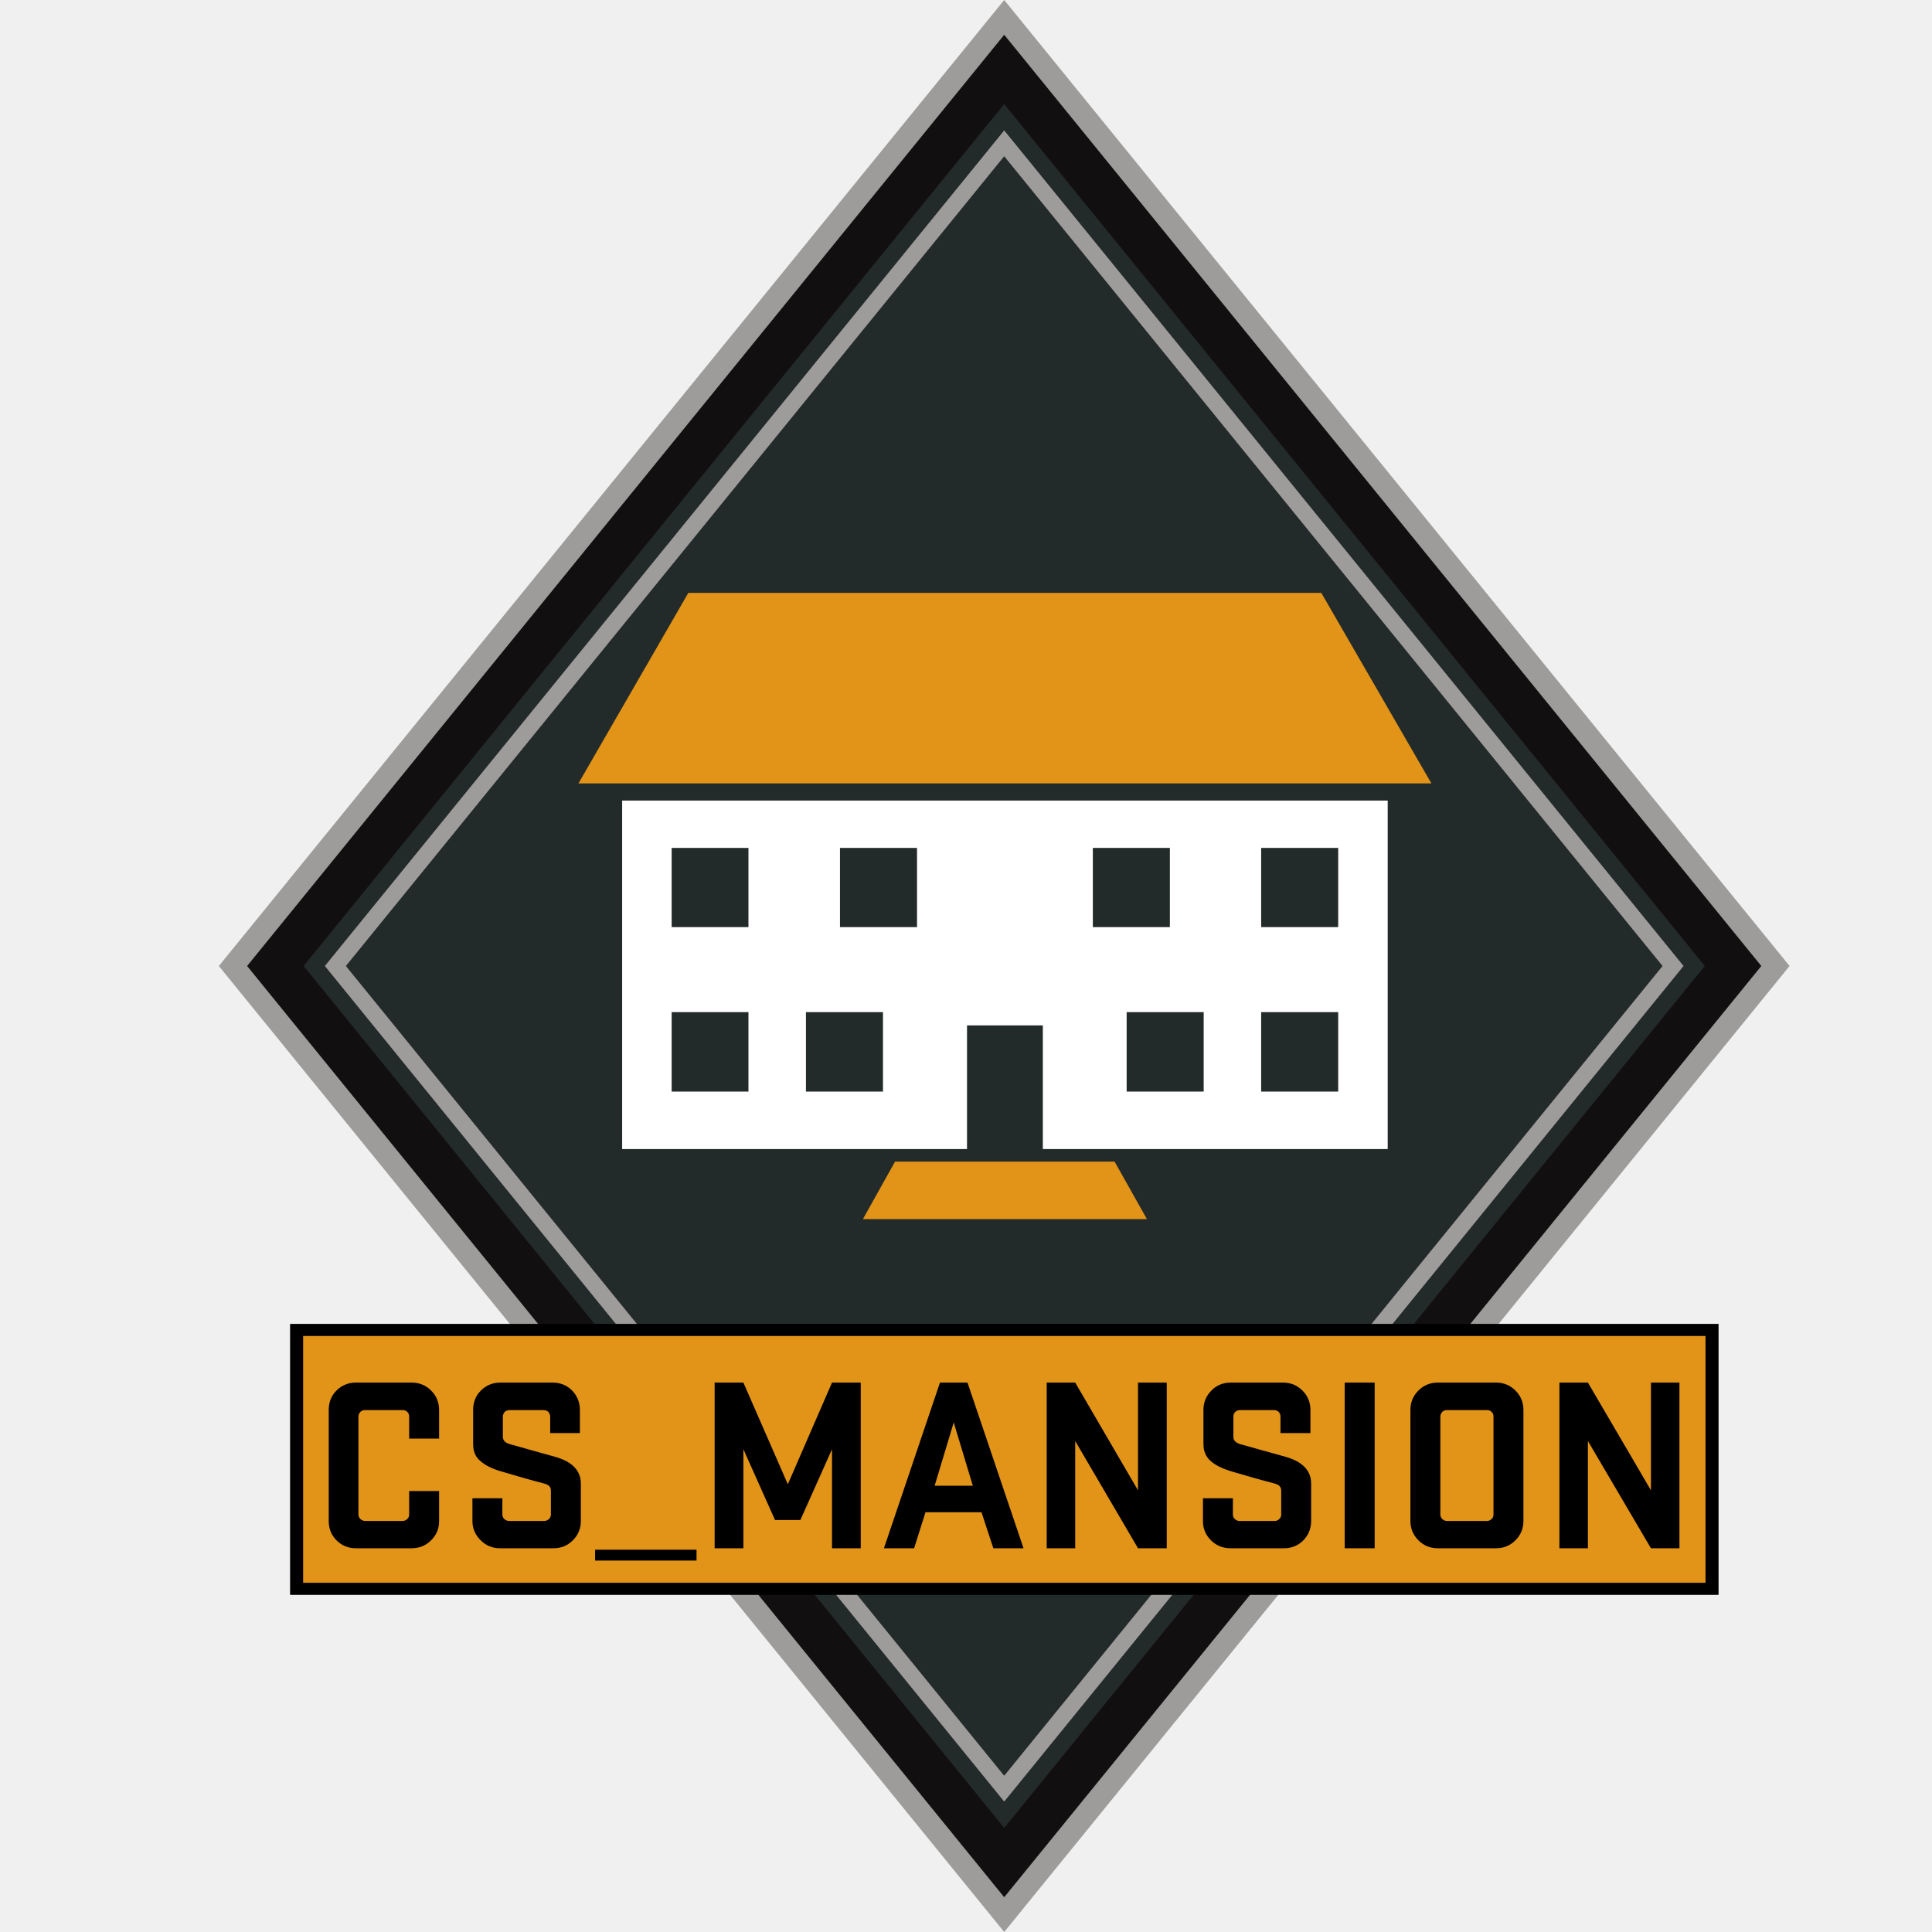
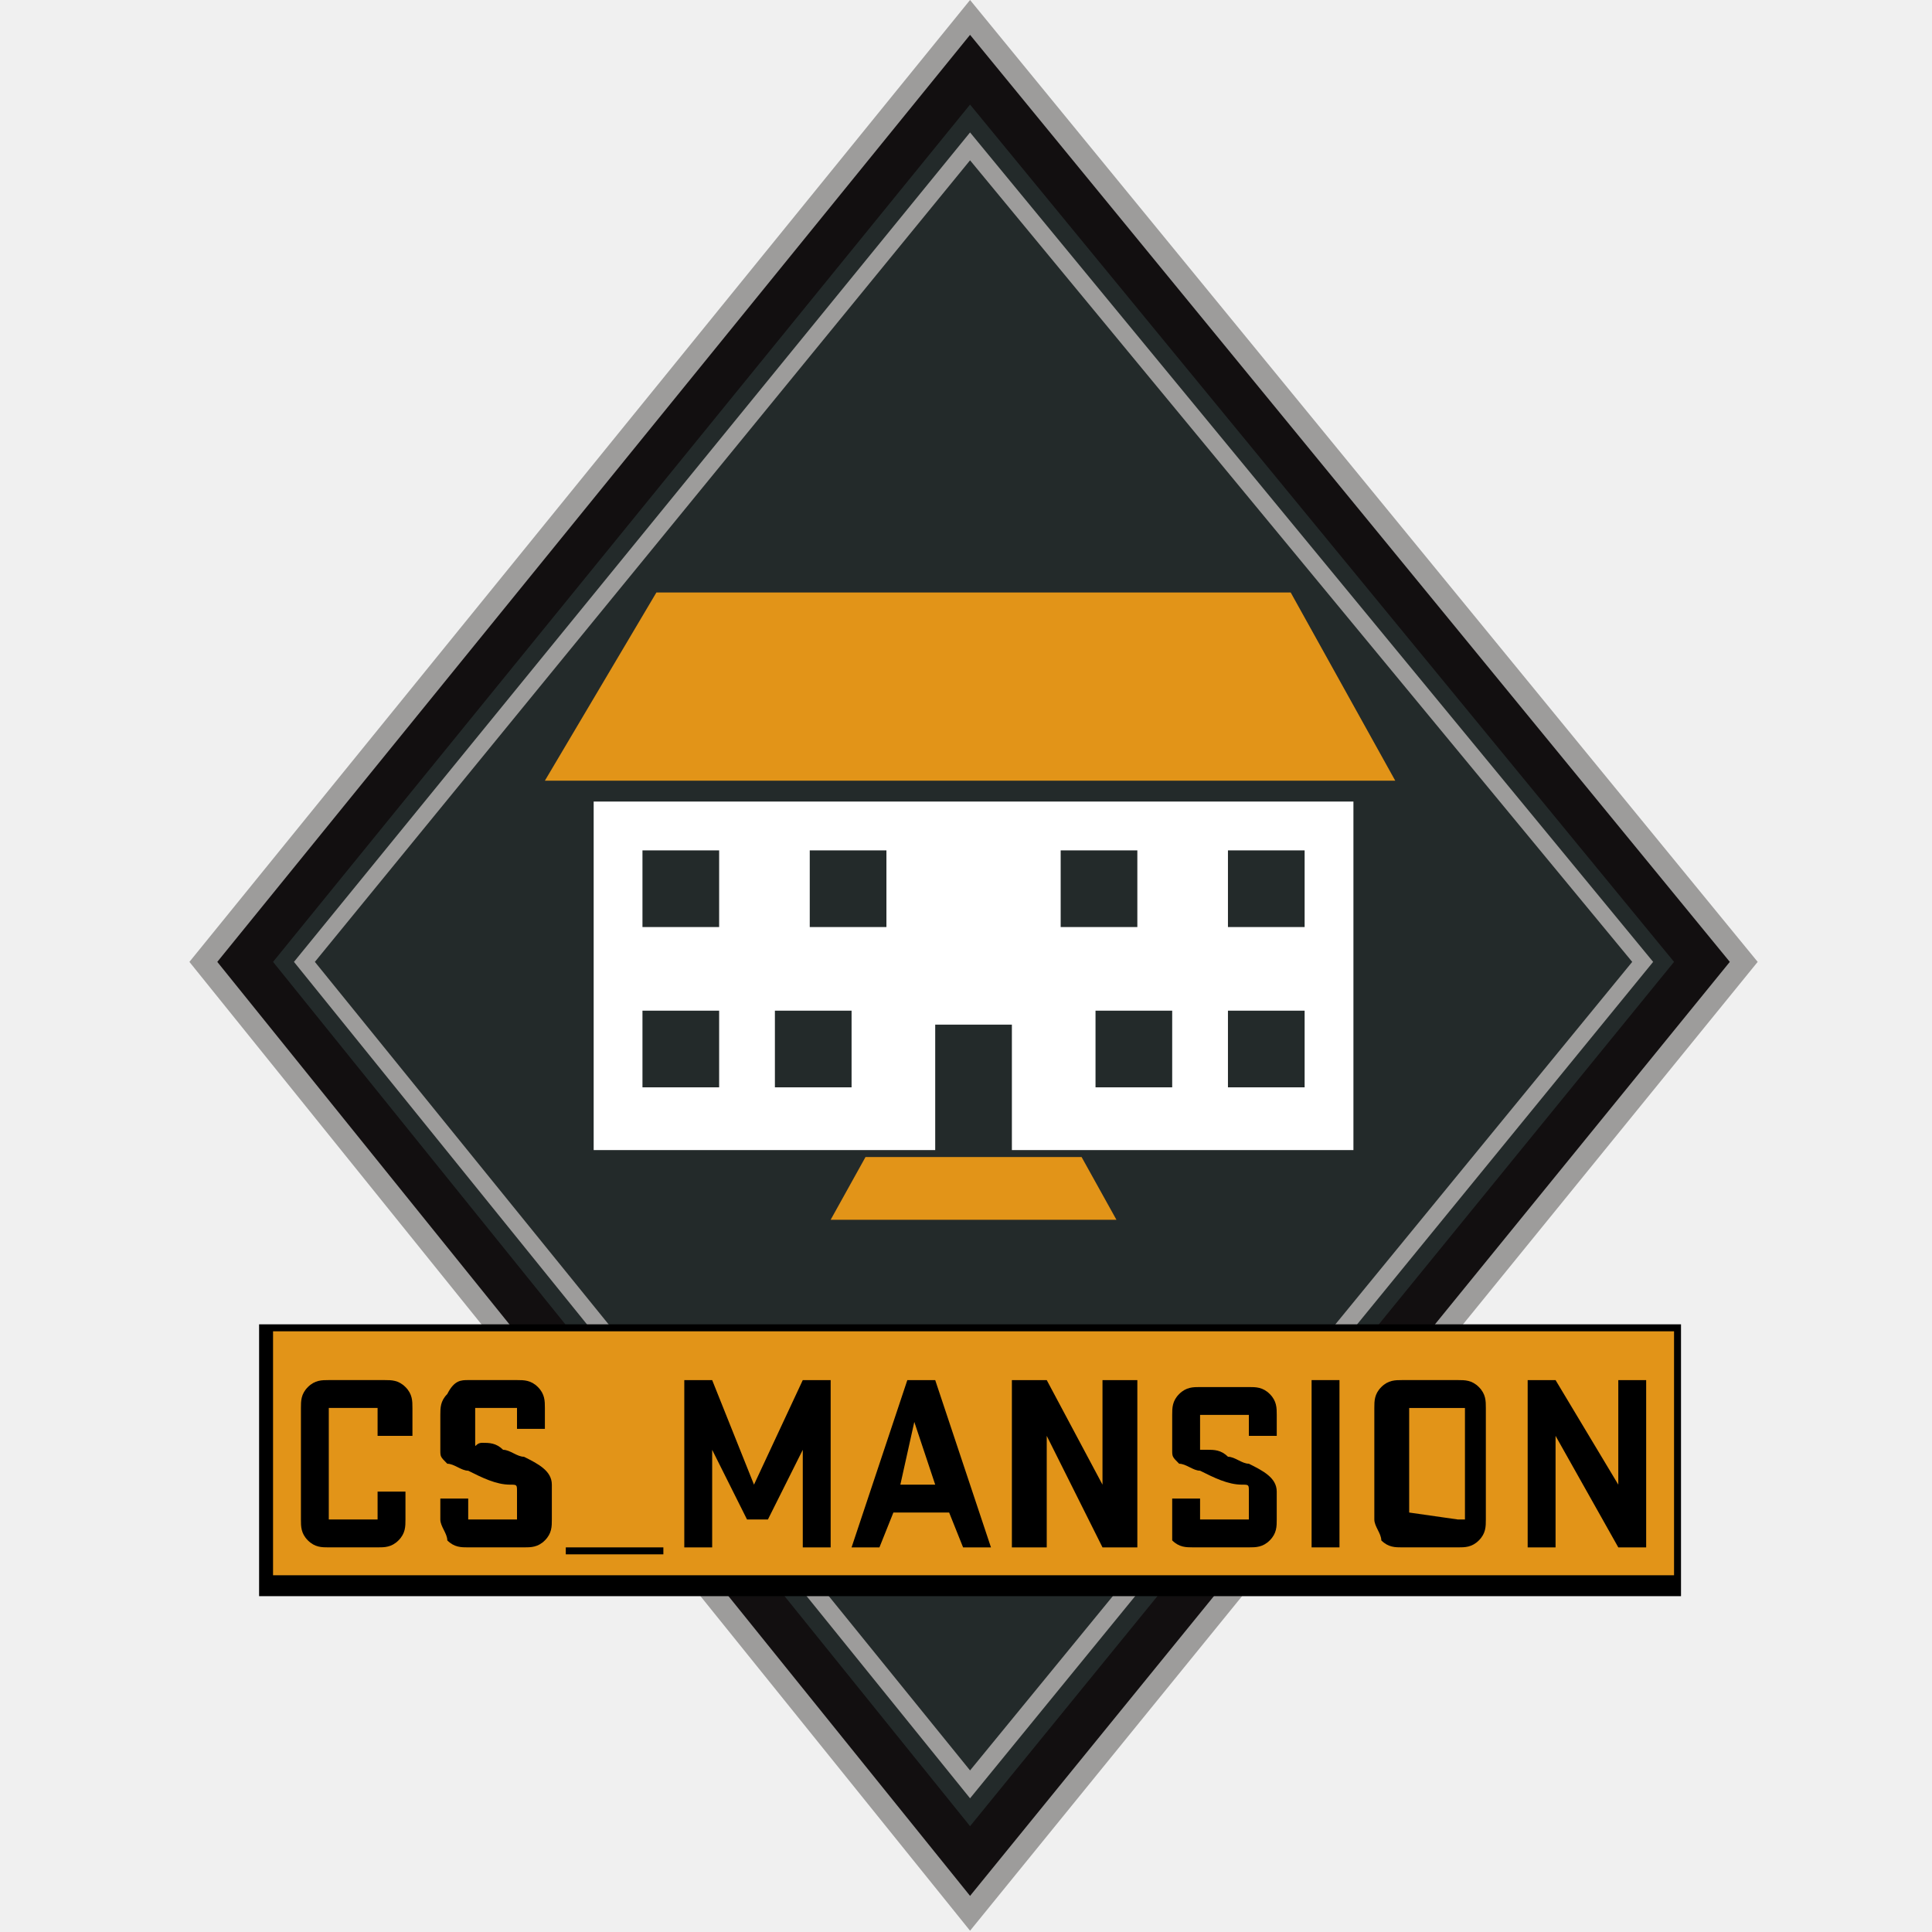
- <svg xmlns="http://www.w3.org/2000/svg" version="1.1" id="Layer_1" x="0px" y="0px" viewBox="0 0 80 80" style="enable-background:new 0 0 80 80;" xml:space="preserve">
-   <style type="text/css">
- 	.st0{fill-rule:evenodd;clip-rule:evenodd;fill:#9D9C9B;}
- 	.st1{fill-rule:evenodd;clip-rule:evenodd;fill:#120F10;}
- 	.st2{fill-rule:evenodd;clip-rule:evenodd;fill:#232A2A;}
- 	.st3{fill-rule:evenodd;clip-rule:evenodd;}
- 	.st4{fill-rule:evenodd;clip-rule:evenodd;fill:#E29418;}
- 	.st5{fill-rule:evenodd;clip-rule:evenodd;fill:#FFFFFF;}
- </style>
+ <svg xmlns="http://www.w3.org/2000/svg" version="1.1" id="Layer_1" x="0px" y="0px" width="128px" height="128px" viewBox="0 0 128 128" enable-background="new 0 0 128 128" xml:space="preserve">
  <g id="_2189914003408">
    <g id="g6">
-       <polygon id="polygon1" class="st0" points="41.582,0 9.062,40 41.582,80 74.102,40   " />
-       <polygon id="polygon2" class="st1" points="41.582,1.44 10.232,40 41.582,78.56 72.932,40   " />
-       <polygon id="polygon3" class="st2" points="41.582,4.31 12.572,40 41.582,75.69 70.592,40   " />
-       <polygon id="polygon4" class="st0" points="41.582,5.4 13.452,40 41.582,74.6 69.712,40   " />
-       <polygon id="polygon5" class="st2" points="41.582,6.47 14.322,40 41.582,73.53 68.842,40   " />
-       <rect id="rect5" x="12.012" y="54.82" class="st3" width="59.15" height="11.22" />
-       <rect id="rect6" x="12.552" y="55.32" class="st4" width="58.07" height="10.22" />
+       <polygon id="polygon1" fill-rule="evenodd" clip-rule="evenodd" fill="#9D9C9B" points="64.269,0 12.549,63.727 64.269,127.916     116.451,63.727   " />
+       <polygon id="polygon2" fill-rule="evenodd" clip-rule="evenodd" fill="#120F10" points="64.269,2.309 14.396,63.727     64.269,125.607 114.604,63.727   " />
+       <polygon id="polygon3" fill-rule="evenodd" clip-rule="evenodd" fill="#232A2A" points="64.269,6.927 18.09,63.727     64.269,120.989 110.91,63.727   " />
+       <polygon id="polygon4" fill-rule="evenodd" clip-rule="evenodd" fill="#9D9C9B" points="64.269,8.774 19.475,63.727     64.269,119.142 109.525,63.727   " />
+       <polygon id="polygon5" fill-rule="evenodd" clip-rule="evenodd" fill="#232A2A" points="64.269,10.621 20.861,63.727     64.269,117.295 108.139,63.727   " />
+       <rect id="rect5" x="17.166" y="87.74" fill-rule="evenodd" clip-rule="evenodd" width="94.205" height="18.01" />
+       <rect id="rect6" x="18.09" y="88.202" fill-rule="evenodd" clip-rule="evenodd" fill="#E29418" width="92.82" height="16.163" />
    </g>
    <g id="g7">
-       <polygon id="polygon6" class="st4" points="28.502,24.55 23.952,32.44 59.272,32.44 54.712,24.55   " />
-       <path id="path6" class="st5" d="M43.182,47.58h14.28V33.15h-31.7v14.43h14.28v-5.12h3.14V47.58z M33.372,41.91h3.19v3.29h-3.19    V41.91z M27.812,41.91h3.18v3.29h-3.18V41.91z M27.812,35.11h3.18v3.28h-3.18V35.11z M34.782,35.11h3.19v3.28h-3.19L34.782,35.11z     M55.412,35.11h-3.19v3.28h3.19V35.11z M48.442,35.11h-3.19v3.28h3.19V35.11z M49.842,41.91h-3.19v3.29h3.19V41.91z M55.412,41.91    h-3.19v3.29h3.19V41.91z" />
-       <polygon id="polygon7" class="st4" points="46.152,48.1 47.492,50.48 35.732,50.48 37.062,48.1   " />
-       <path id="path7" d="M13.612,62.98v-4.6c0-0.31,0.1-0.58,0.32-0.8c0.22-0.22,0.49-0.33,0.8-0.33h2.31c0.32,0,0.59,0.11,0.81,0.33    s0.33,0.49,0.33,0.8v1.19h-1.24v-0.91c0-0.08-0.02-0.14-0.08-0.2c-0.05-0.05-0.12-0.07-0.19-0.07h-1.55    c-0.08,0-0.14,0.02-0.2,0.07c-0.05,0.06-0.08,0.12-0.08,0.2v4.05c0,0.08,0.03,0.14,0.08,0.19c0.06,0.05,0.12,0.08,0.2,0.08h1.55    c0.07,0,0.14-0.03,0.19-0.08c0.06-0.05,0.08-0.11,0.08-0.19v-0.97h1.24v1.25c0,0.31-0.11,0.57-0.33,0.79s-0.49,0.33-0.81,0.33    h-2.31c-0.31,0-0.58-0.11-0.8-0.33S13.612,63.29,13.612,62.98z" />
-       <path id="_x31_" d="M19.562,62.98v-0.94h1.24v0.67c0,0.08,0.03,0.14,0.08,0.19c0.06,0.05,0.12,0.08,0.2,0.08h1.45    c0.08,0,0.14-0.03,0.2-0.08c0.05-0.05,0.08-0.11,0.08-0.19v-0.99c0-0.15-0.09-0.24-0.28-0.29c-0.55-0.14-1.16-0.32-1.84-0.52    c-0.35-0.11-0.61-0.24-0.81-0.42c-0.2-0.17-0.29-0.4-0.29-0.69v-1.42c0-0.31,0.1-0.58,0.32-0.8c0.22-0.22,0.49-0.33,0.8-0.33h2.17    c0.32,0,0.59,0.11,0.81,0.33c0.21,0.22,0.32,0.49,0.32,0.8v0.96h-1.23v-0.68c0-0.08-0.03-0.14-0.08-0.2    c-0.06-0.05-0.12-0.07-0.2-0.07h-1.4c-0.07,0-0.14,0.02-0.2,0.07c-0.05,0.06-0.08,0.12-0.08,0.2v0.84c0,0.07,0.03,0.14,0.08,0.19    s0.12,0.08,0.21,0.11c0.2,0.05,0.5,0.14,0.89,0.25c0.4,0.11,0.72,0.2,0.97,0.27c0.72,0.2,1.08,0.57,1.08,1.12v1.54    c0,0.31-0.11,0.58-0.33,0.8c-0.22,0.22-0.48,0.33-0.8,0.33h-2.22c-0.31,0-0.58-0.11-0.8-0.33S19.562,63.3,19.562,62.98z" />
-       <polygon id="_x32_" points="28.842,64.62 24.642,64.62 24.642,64.17 28.842,64.17   " />
-       <polygon id="_x33_" points="30.782,57.25 32.622,61.46 34.452,57.25 35.642,57.25 35.642,64.11 34.452,64.11 34.452,60.01     33.142,62.94 32.092,62.94 30.782,60.01 30.782,64.11 29.592,64.11 29.592,57.25   " />
-       <path id="_x34_" d="M36.602,64.11l2.32-6.86h1.14l2.32,6.86h-1.25l-0.49-1.49h-2.32l-0.47,1.49H36.602z M38.702,61.52h1.58    l-0.79-2.62L38.702,61.52z" />
-       <polygon id="_x35_" points="44.522,57.25 47.122,61.71 47.122,57.25 48.312,57.25 48.312,64.11 47.122,64.11 44.522,59.67     44.522,64.11 43.342,64.11 43.342,57.25   " />
-       <path id="_x36_" d="M49.812,62.98v-0.94h1.24v0.67c0,0.08,0.02,0.14,0.08,0.19c0.05,0.05,0.12,0.08,0.19,0.08h1.46    c0.08,0,0.14-0.03,0.19-0.08c0.06-0.05,0.08-0.11,0.08-0.19v-0.99c0-0.15-0.09-0.24-0.27-0.29c-0.55-0.14-1.17-0.32-1.85-0.52    c-0.34-0.11-0.61-0.24-0.81-0.42c-0.19-0.17-0.29-0.4-0.29-0.69v-1.42c0-0.31,0.11-0.58,0.33-0.8c0.21-0.22,0.48-0.33,0.8-0.33    h2.17c0.31,0,0.58,0.11,0.8,0.33c0.22,0.22,0.33,0.49,0.33,0.8v0.96h-1.24v-0.68c0-0.08-0.02-0.14-0.08-0.2    c-0.05-0.05-0.12-0.07-0.19-0.07h-1.4c-0.08,0-0.14,0.02-0.2,0.07c-0.06,0.06-0.08,0.12-0.08,0.2v0.84c0,0.07,0.02,0.14,0.08,0.19    c0.05,0.05,0.12,0.08,0.2,0.11c0.2,0.05,0.5,0.14,0.9,0.25s0.72,0.2,0.97,0.27c0.71,0.2,1.07,0.57,1.07,1.12v1.54    c0,0.31-0.11,0.58-0.32,0.8c-0.22,0.22-0.49,0.33-0.8,0.33h-2.22c-0.32,0-0.59-0.11-0.81-0.33S49.812,63.3,49.812,62.98z" />
-       <polygon id="_x37_" points="56.922,57.25 56.922,64.11 55.682,64.11 55.682,57.25   " />
-       <path id="_x38_" d="M58.402,62.98v-4.6c0-0.31,0.11-0.58,0.33-0.8c0.22-0.22,0.49-0.33,0.8-0.33h2.42c0.31,0,0.58,0.11,0.8,0.33    c0.22,0.22,0.33,0.49,0.33,0.8v4.6c0,0.31-0.11,0.58-0.33,0.8c-0.22,0.22-0.49,0.33-0.8,0.33h-2.42c-0.31,0-0.58-0.11-0.8-0.33    C58.512,63.56,58.402,63.29,58.402,62.98z M59.642,62.71c0,0.08,0.03,0.14,0.08,0.19c0.05,0.05,0.12,0.08,0.2,0.08h1.65    c0.07,0,0.14-0.03,0.19-0.08c0.06-0.05,0.08-0.11,0.08-0.19v-4.05c0-0.08-0.02-0.14-0.08-0.2c-0.05-0.05-0.12-0.07-0.19-0.07    h-1.65c-0.08,0-0.15,0.02-0.2,0.07c-0.05,0.06-0.08,0.12-0.08,0.2V62.71z" />
-       <polygon id="_x39_" points="65.752,57.25 68.362,61.71 68.362,57.25 69.542,57.25 69.542,64.11 68.362,64.11 65.752,59.67     65.752,64.11 64.572,64.11 64.572,57.25   " />
+       <polygon id="polygon6" fill-rule="evenodd" clip-rule="evenodd" fill="#E29418" points="43.489,39.252 36.1,51.721 92.438,51.721     85.511,39.252   " />
+       <path id="path6" fill-rule="evenodd" clip-rule="evenodd" fill="#FFFFFF" d="M67.04,76.196h22.628v-23.09H39.332v23.09H61.96    v-8.312h5.08C67.04,67.883,67.04,76.196,67.04,76.196z M51.339,66.96h5.08v5.08h-5.08V66.96z M42.565,66.96h5.08v5.08h-5.08V66.96    z M42.565,56.339h5.08v5.08h-5.08V56.339z M53.648,56.339h5.08v5.08h-5.08V56.339z M86.435,56.339h-5.08v5.08h5.08V56.339z     M75.352,56.339h-5.08v5.08h5.08V56.339z M77.661,66.96h-5.08v5.08h5.08V66.96z M86.435,66.96h-5.08v5.08h5.08V66.96z" />
+       <polygon id="polygon7" fill-rule="evenodd" clip-rule="evenodd" fill="#E29418" points="71.658,76.657 73.967,80.813     55.033,80.813 57.342,76.657   " />
+       <path id="path7" d="M19.937,100.67v-7.389c0-0.462,0-0.924,0.462-1.385c0.462-0.462,0.924-0.462,1.385-0.462h3.694    c0.462,0,0.924,0,1.385,0.462c0.462,0.462,0.462,0.924,0.462,1.385v1.847h-2.309v-1.385c0,0,0,0,0-0.462c0,0,0,0-0.462,0h-2.309    c0,0,0,0-0.462,0c0,0,0,0,0,0.462v6.465c0,0,0,0,0,0.462c0,0,0,0,0.462,0h2.309c0,0,0,0,0.462,0c0,0,0,0,0-0.462v-1.385h1.847    v1.847c0,0.462,0,0.924-0.462,1.385c-0.462,0.462-0.924,0.462-1.385,0.462h-3.233c-0.462,0-0.924,0-1.385-0.462    C19.937,101.594,19.937,101.132,19.937,100.67z" />
+       <path id="_x31_" d="M29.173,100.67v-1.385h1.847v0.924c0,0,0,0,0,0.462c0,0,0,0,0.462,0h2.309c0,0,0,0,0.462,0c0,0,0,0,0-0.462    v-1.385c0-0.462,0-0.462-0.462-0.462c-0.924,0-1.847-0.462-2.771-0.924c-0.462,0-0.924-0.462-1.385-0.462    c-0.462-0.462-0.462-0.462-0.462-0.924v-2.309c0-0.462,0-0.924,0.462-1.385c0.462-0.924,0.924-0.924,1.385-0.924h3.233    c0.462,0,0.924,0,1.385,0.462S36.1,92.82,36.1,93.282v1.385h-1.847v-0.924c0,0,0,0,0-0.462c0,0,0,0-0.462,0h-1.847    c0,0,0,0-0.462,0c0,0,0,0,0,0.462v1.385c0,0,0,0,0,0.462s0,0,0.462,0c0.462,0,0.924,0,1.385,0.462    c0.462,0,0.924,0.462,1.385,0.462c0.924,0.462,1.847,0.924,1.847,1.847v2.309c0,0.462,0,0.924-0.462,1.385    s-0.924,0.462-1.385,0.462H31.02c-0.462,0-0.924,0-1.385-0.462C29.635,101.594,29.173,101.132,29.173,100.67z" />
+       <polygon id="_x32_" points="43.95,102.979 37.485,102.979 37.485,102.518 43.95,102.518   " />
+       <polygon id="_x33_" points="47.183,91.435 49.954,98.362 53.186,91.435 55.033,91.435 55.033,102.518 53.186,102.518     53.186,96.053 50.877,100.67 49.492,100.67 47.183,96.053 47.183,102.518 45.336,102.518 45.336,91.435   " />
+       <path id="_x34_" d="M56.419,102.518l3.694-11.083h1.847l3.694,11.083h-1.847l-0.924-2.309h-3.694l-0.924,2.309H56.419z     M59.651,98.362h2.309l-1.385-4.156L59.651,98.362z" />
+       <polygon id="_x35_" points="69.349,91.435 73.043,98.362 73.043,91.435 75.352,91.435 75.352,102.518 73.043,102.518     69.349,95.129 69.349,102.518 67.04,102.518 67.04,91.435   " />
+       <path id="_x36_" d="M77.661,100.67v-1.385h1.847v0.924c0,0,0,0,0,0.462c0,0,0,0,0.462,0h2.309c0,0,0,0,0.462,0c0,0,0,0,0-0.462    v-1.385c0-0.462,0-0.462-0.462-0.462c-0.924,0-1.847-0.462-2.771-0.924c-0.462,0-0.924-0.462-1.385-0.462    c-0.462-0.462-0.462-0.462-0.462-0.924v-2.309c0-0.462,0-0.924,0.462-1.385c0.462-0.462,0.924-0.462,1.385-0.462h3.233    c0.462,0,0.924,0,1.385,0.462c0.462,0.462,0.462,0.924,0.462,1.385v1.385h-1.847v-0.924c0,0,0,0,0-0.462c0,0,0,0-0.462,0H79.97    c0,0,0,0-0.462,0c0,0,0,0,0,0.462v1.385c0,0,0,0,0,0.462c0,0,0,0,0.462,0c0.462,0,0.924,0,1.385,0.462    c0.462,0,0.924,0.462,1.385,0.462c0.924,0.462,1.847,0.924,1.847,1.847v1.847c0,0.462,0,0.924-0.462,1.385    c-0.462,0.462-0.924,0.462-1.385,0.462h-3.694c-0.462,0-0.924,0-1.385-0.462C77.661,101.594,77.661,101.132,77.661,100.67z" />
+       <polygon id="_x37_" points="88.744,91.435 88.744,102.518 86.897,102.518 86.897,91.435   " />
+       <path id="_x38_" d="M91.053,100.67v-7.389c0-0.462,0-0.924,0.462-1.385c0.462-0.462,0.924-0.462,1.385-0.462h3.694    c0.462,0,0.924,0,1.385,0.462c0.462,0.462,0.462,0.924,0.462,1.385v7.389c0,0.462,0,0.924-0.462,1.385    c-0.462,0.462-0.924,0.462-1.385,0.462H92.9c-0.462,0-0.924,0-1.385-0.462C91.515,101.594,91.053,101.132,91.053,100.67z     M93.362,100.209L93.362,100.209C93.362,100.67,93.362,100.67,93.362,100.209l3.233,0.462c0,0,0,0,0.462,0c0,0,0,0,0-0.462v-6.465    c0,0,0,0,0-0.462c0,0,0,0-0.462,0h-2.771h-0.462c0,0,0,0,0,0.462V100.209z" />
+       <polygon id="_x39_" points="103.06,91.435 107.216,98.362 107.216,91.435 109.063,91.435 109.063,102.518 107.216,102.518     103.06,95.129 103.06,102.518 101.212,102.518 101.212,91.435   " />
    </g>
  </g>
</svg>
